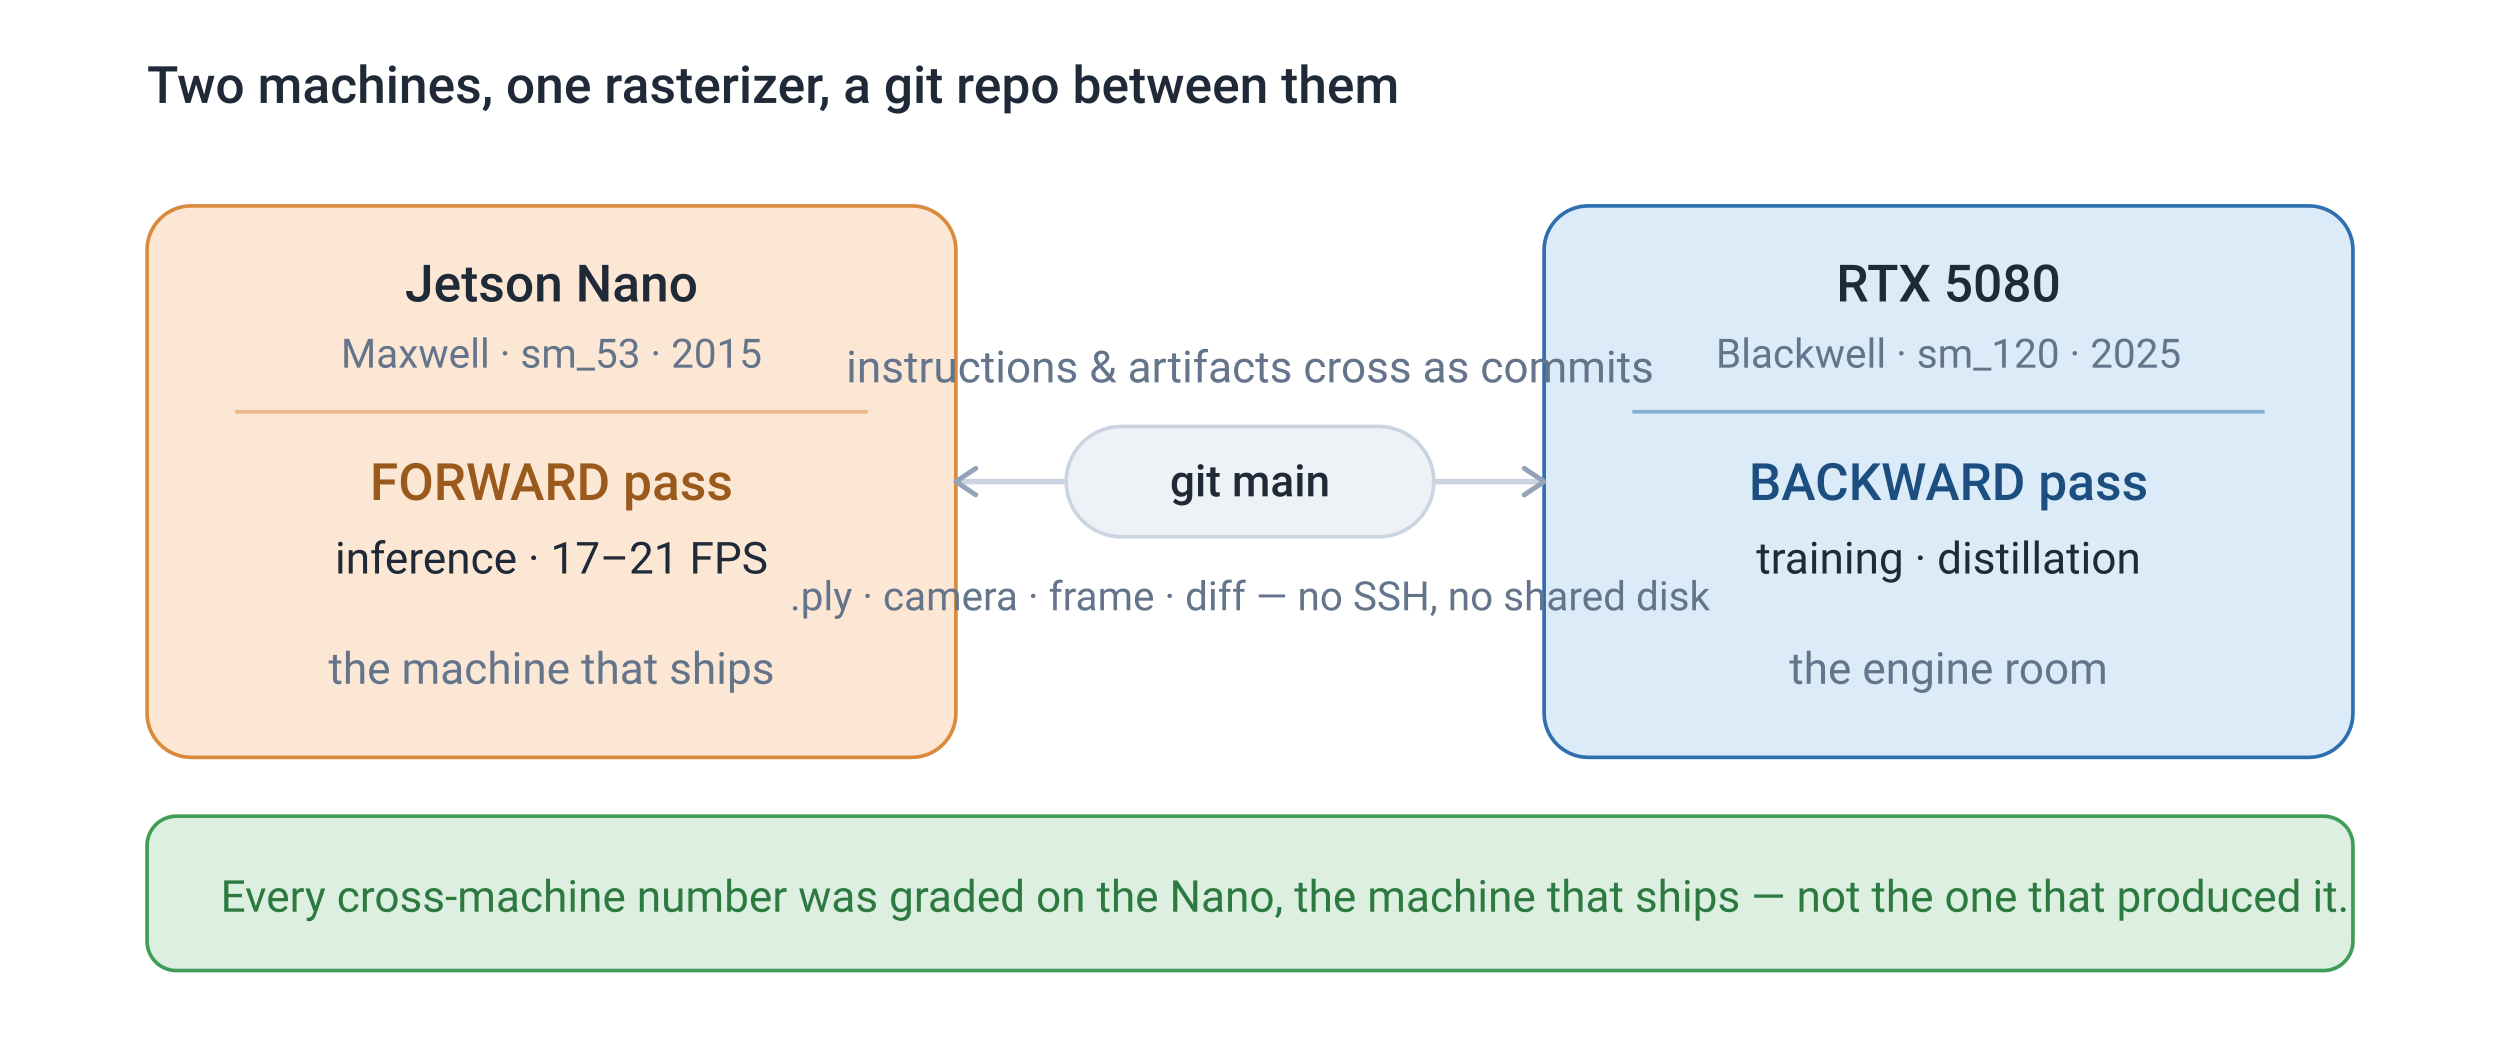
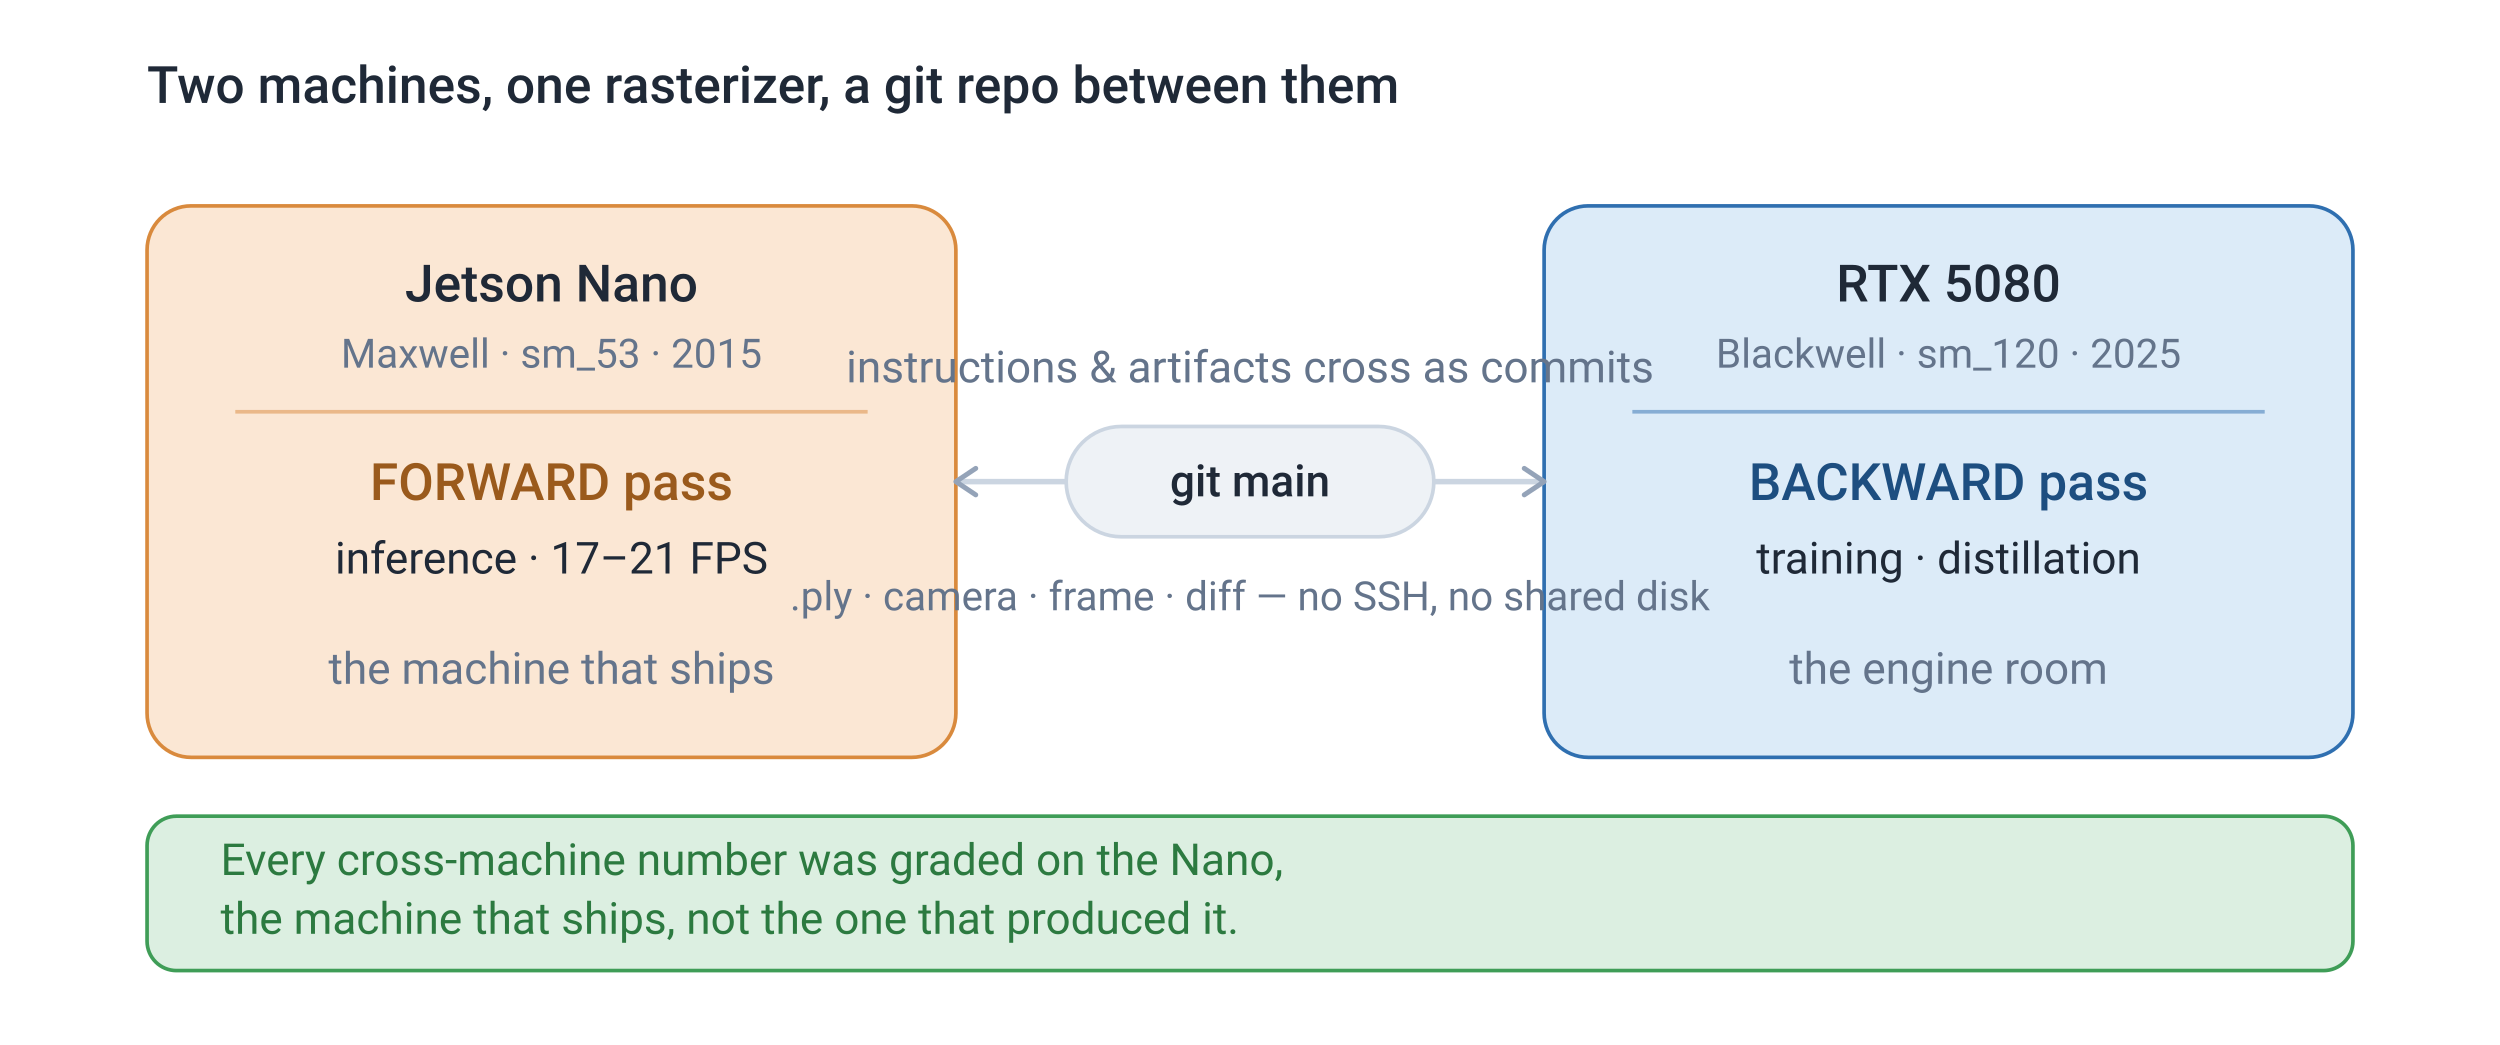
<svg xmlns="http://www.w3.org/2000/svg" width="100%" viewBox="0 0 680 284" role="img">
  <style>
    text{font-family:system-ui,-apple-system,'Segoe UI',Roboto,sans-serif}
    .t-ink{fill:#1f2937}.t-mut{fill:#64748b}
    .f-panel{fill:#eef2f6}.s-hair{stroke:#cbd5e1}
    .f-orange{fill:#fbe7d4}.s-orange{stroke:#d98a3d}.t-orange{fill:#9a5a1c}
    .f-blue{fill:#dcebf8}.s-blue{stroke:#2f6fb0}.t-blue{fill:#1d4e80}
    .f-green{fill:#dcefe1}.s-green{stroke:#3f9d57}.t-green{fill:#2c7a40}
    .lbl{font-size:14px}.sm{font-size:12px}.xs{font-size:11px}.b{font-weight:500}
    @media (prefers-color-scheme:dark){
      .t-ink{fill:#e6edf3}.t-mut{fill:#9aa7b4}
      .f-panel{fill:#222b36}.s-hair{stroke:#3a4654}
      .f-orange{fill:#3a2614}.s-orange{stroke:#e0a05c}.t-orange{fill:#e0a05c}
      .f-blue{fill:#16293a}.s-blue{stroke:#5b9bd8}.t-blue{fill:#7db4e6}
      .f-green{fill:#14301d}.s-green{stroke:#5cbf75}.t-green{fill:#5cbf75}
    }
  </style>
  <text x="40" y="28" class="lbl b t-ink">Two machines, one rasterizer, a git repo between them</text>
  <rect x="40" y="56" width="220" height="150" rx="12" class="f-orange s-orange" stroke-width="1" />
  <text x="150" y="82" class="lbl b t-ink" text-anchor="middle">Jetson Nano</text>
  <text x="150" y="100" class="xs t-mut" text-anchor="middle">Maxwell · sm_53 · 2015</text>
  <line x1="64" y1="112" x2="236" y2="112" class="s-orange" stroke-width="1" opacity="0.5" />
  <text x="150" y="136" class="lbl b t-orange" text-anchor="middle">FORWARD pass</text>
  <text x="150" y="156" class="sm t-ink" text-anchor="middle">inference · 17–21 FPS</text>
  <text x="150" y="186" class="sm t-mut" text-anchor="middle">the machine that ships</text>
  <rect x="420" y="56" width="220" height="150" rx="12" class="f-blue s-blue" stroke-width="1" />
  <text x="530" y="82" class="lbl b t-ink" text-anchor="middle">RTX 5080</text>
  <text x="530" y="100" class="xs t-mut" text-anchor="middle">Blackwell · sm_120 · 2025</text>
  <line x1="444" y1="112" x2="616" y2="112" class="s-blue" stroke-width="1" opacity="0.5" />
  <text x="530" y="136" class="lbl b t-blue" text-anchor="middle">BACKWARD pass</text>
  <text x="530" y="156" class="sm t-ink" text-anchor="middle">training · distillation</text>
  <text x="530" y="186" class="sm t-mut" text-anchor="middle">the engine room</text>
  <text x="340" y="104" class="sm t-mut" text-anchor="middle">instructions &amp; artifacts cross as commits</text>
  <line x1="260" y1="131" x2="420" y2="131" class="s-hair" stroke-width="1.5" fill="none" marker-start="url(#al)" marker-end="url(#ar)" />
  <rect x="290" y="116" width="100" height="30" rx="15" class="f-panel s-hair" stroke-width="1" />
  <text x="340" y="135" class="sm b t-ink" text-anchor="middle">git main</text>
  <text x="340" y="166" class="xs t-mut" text-anchor="middle">.ply · camera · frame · diff — no SSH, no shared disk</text>
  <rect x="40" y="222" width="600" height="42" rx="8" class="f-green s-green" stroke-width="1" />
-   <text x="60" y="248" class="sm t-green">Every cross-machine number was graded on the Nano, the machine that ships — not the one that produced it.</text>
+   <text x="60" y="238" class="sm t-green">Every cross-machine number was graded on the Nano,<tspan x="60" dy="16">the machine that ships, not the one that produced it.</tspan>
+   </text>
  <defs>
    <marker id="al" viewBox="0 0 10 10" refX="2" refY="5" markerWidth="6" markerHeight="6" orient="auto">
      <path d="M8 1L2 5L8 9" fill="none" stroke="#94a3b8" stroke-width="1.5" stroke-linecap="round" stroke-linejoin="round" />
    </marker>
    <marker id="ar" viewBox="0 0 10 10" refX="8" refY="5" markerWidth="6" markerHeight="6" orient="auto">
      <path d="M2 1L8 5L2 9" fill="none" stroke="#94a3b8" stroke-width="1.5" stroke-linecap="round" stroke-linejoin="round" />
    </marker>
  </defs>
</svg>
